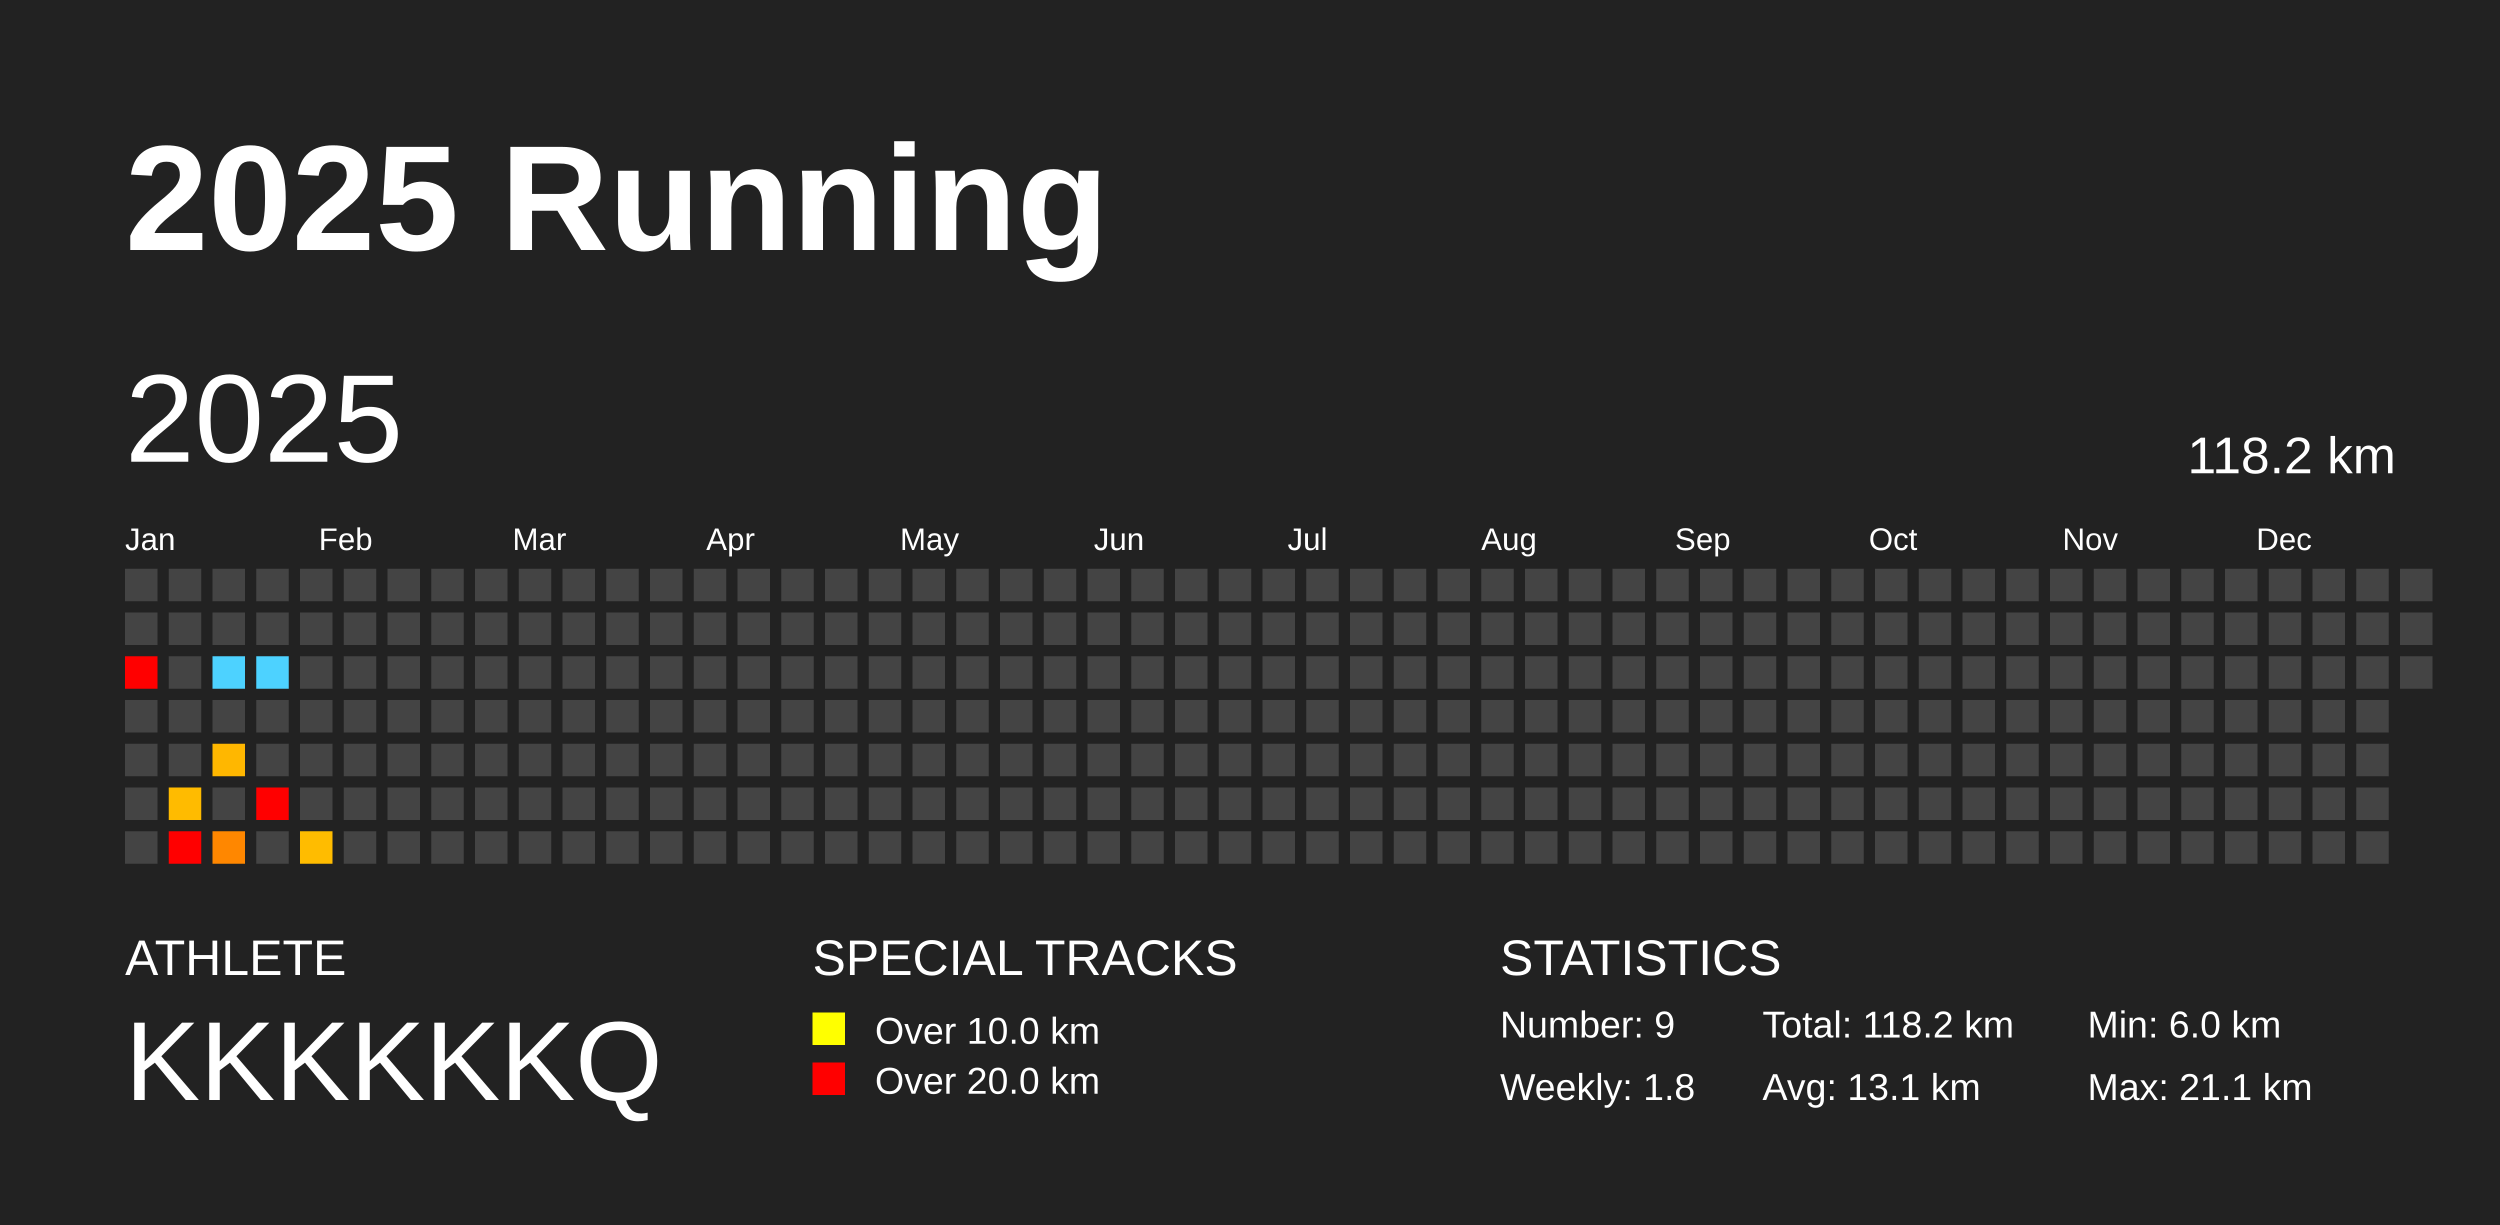
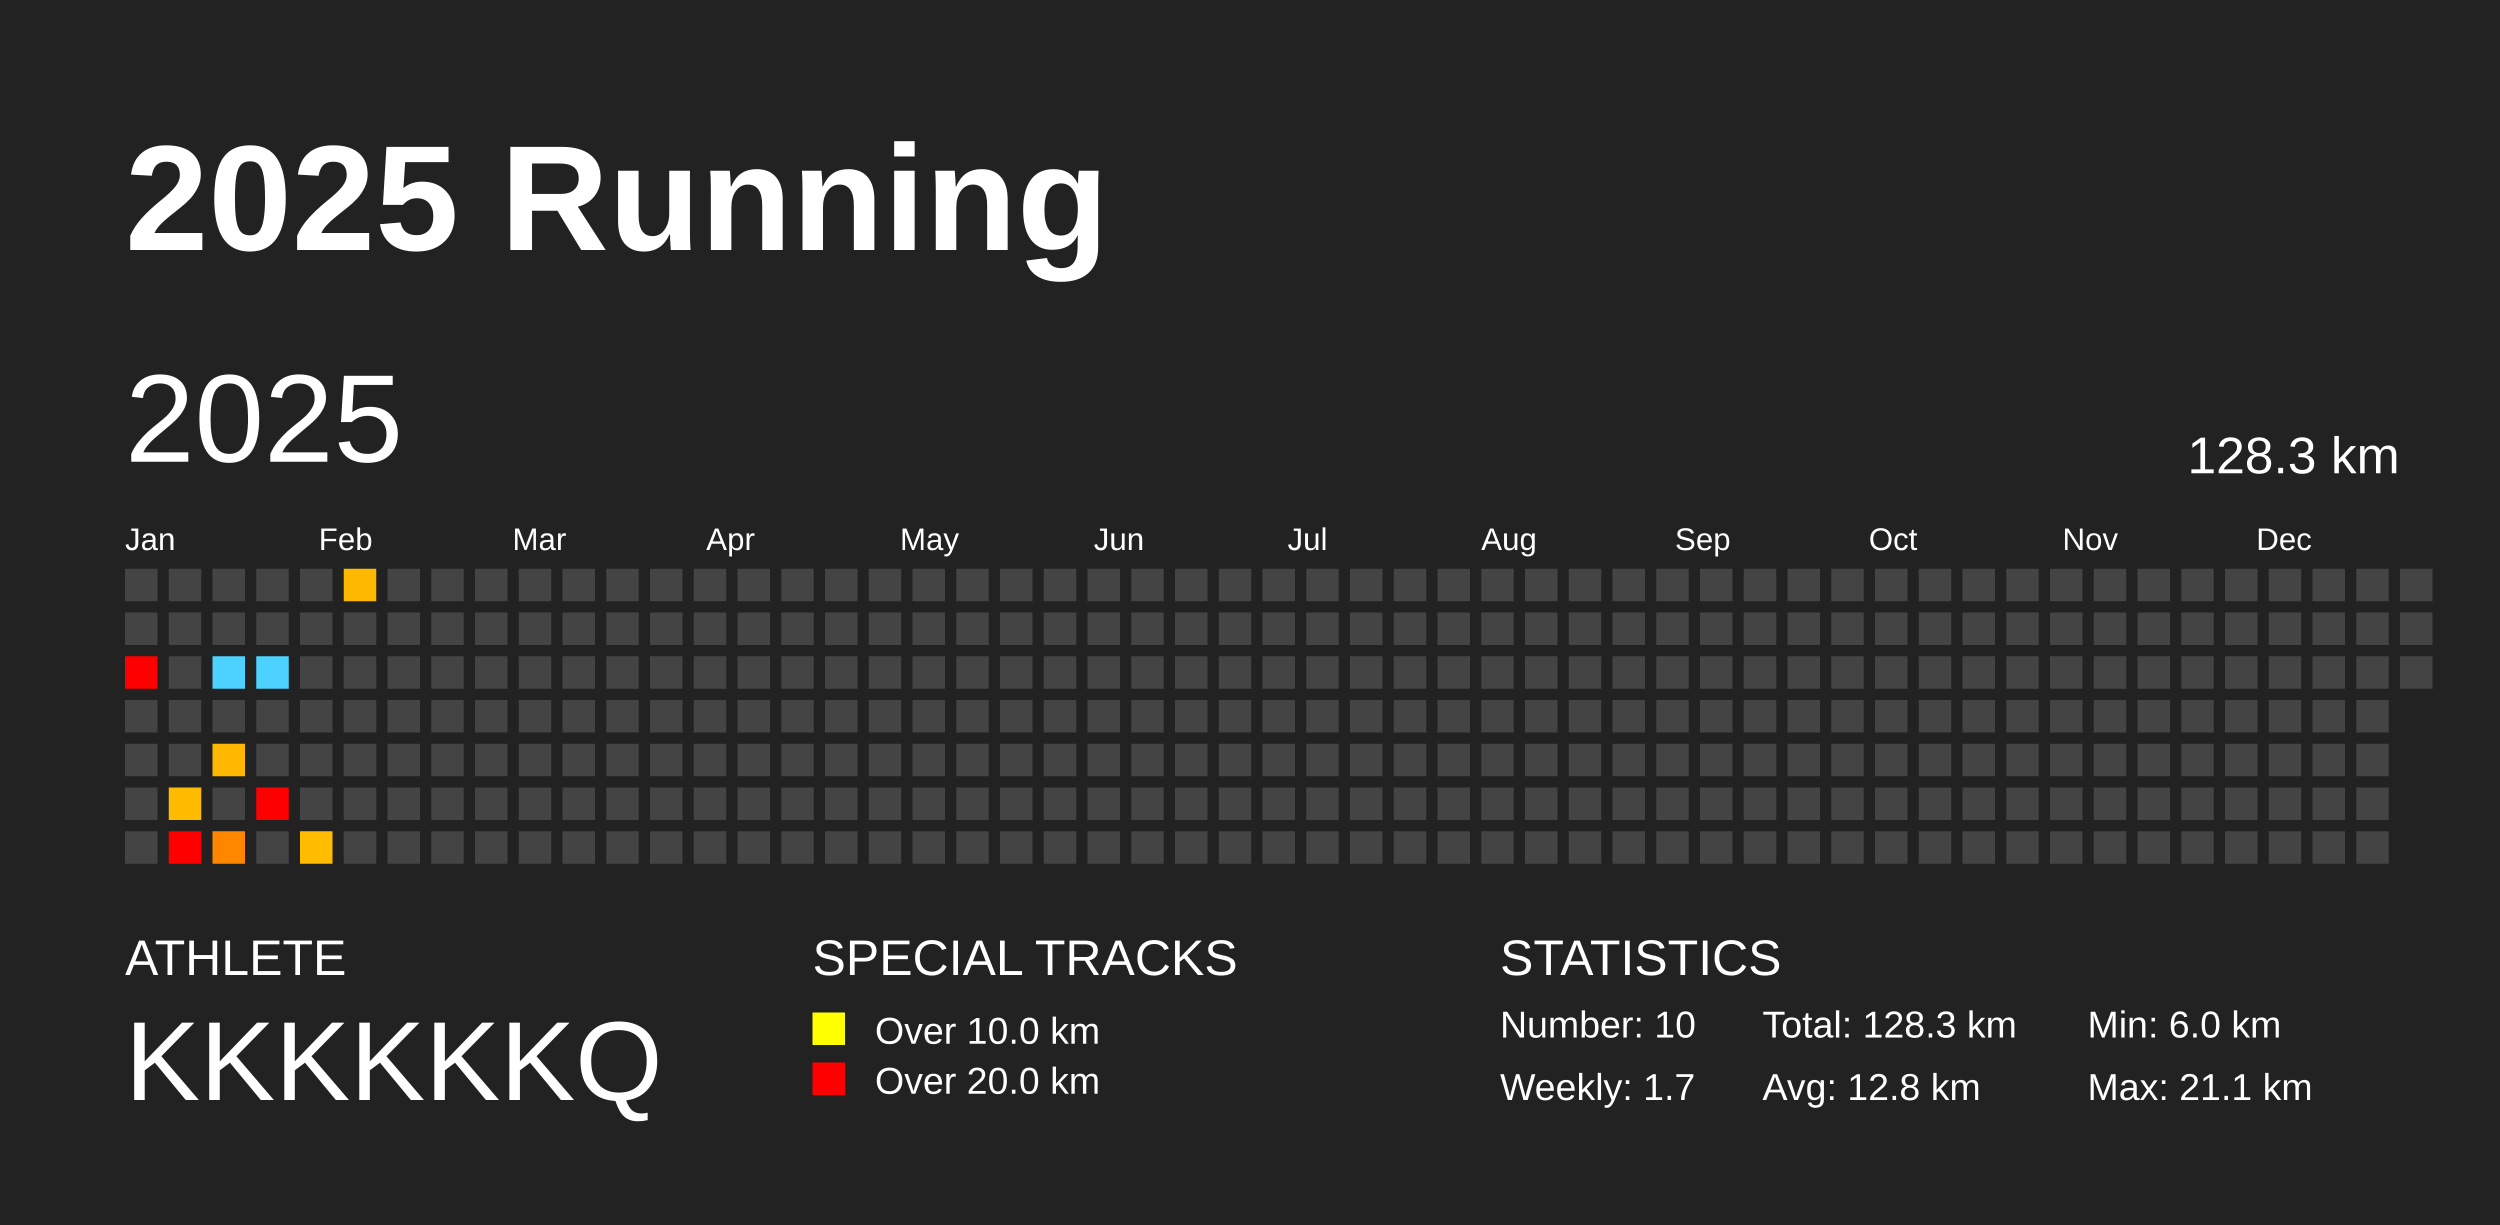
<svg xmlns="http://www.w3.org/2000/svg" baseProfile="full" height="98mm" version="1.1" viewBox="0,0,200,98" width="200mm">
  <defs />
  <rect fill="#222222" height="98" width="200" x="0" y="0" />
  <text fill="#FFFFFF" style="font-size:12px; font-family:Arial; font-weight:bold;" x="10" y="20">2025 Running</text>
  <text fill="#FFFFFF" style="font-size:4px; font-family:Arial" x="10" y="78">ATHLETE</text>
  <text fill="#FFFFFF" style="font-size:9px; font-family:Arial" x="10" y="88">KKKKKKQ</text>
  <text fill="#FFFFFF" style="font-size:4px; font-family:Arial" x="65" y="78">SPECIAL TRACKS</text>
  <rect fill="yellow" height="2.6" width="2.6" x="65" y="81" />
  <text fill="#FFFFFF" style="font-size:3px; font-family:Arial" x="70" y="83.5">Over 10.0 km</text>
  <rect fill="red" height="2.6" width="2.6" x="65" y="85" />
  <text fill="#FFFFFF" style="font-size:3px; font-family:Arial" x="70" y="87.5">Over 20.0 km</text>
  <text fill="#FFFFFF" style="font-size:4px; font-family:Arial" x="120" y="78">STATISTICS</text>
-   <text fill="#FFFFFF" style="font-size:3px; font-family:Arial" x="120" y="83">Number: 9</text>
-   <text fill="#FFFFFF" style="font-size:3px; font-family:Arial" x="120" y="88">Weekly: 1.8</text>
-   <text fill="#FFFFFF" style="font-size:3px; font-family:Arial" x="141" y="83">Total: 118.2 km</text>
-   <text fill="#FFFFFF" style="font-size:3px; font-family:Arial" x="141" y="88">Avg: 13.1 km</text>
+   <text fill="#FFFFFF" style="font-size:3px; font-family:Arial" x="120" y="83">Number: 10</text>
+   <text fill="#FFFFFF" style="font-size:3px; font-family:Arial" x="120" y="88">Weekly: 1.7</text>
+   <text fill="#FFFFFF" style="font-size:3px; font-family:Arial" x="141" y="83">Total: 128.3 km</text>
+   <text fill="#FFFFFF" style="font-size:3px; font-family:Arial" x="141" y="88">Avg: 12.8 km</text>
  <text fill="#FFFFFF" style="font-size:3px; font-family:Arial" x="167" y="83">Min: 6.0 km</text>
  <text fill="#FFFFFF" style="font-size:3px; font-family:Arial" x="167" y="88">Max: 21.1 km</text>
  <text dominant-baseline="hanging" fill="#FFFFFF" style="font-size:10.0px; font-family:Arial;" x="10" y="30">2025</text>
-   <text dominant-baseline="hanging" fill="#FFFFFF" style="font-size:4.125px; font-family:Arial;" x="175" y="35">118.2 km</text>
+   <text dominant-baseline="hanging" fill="#FFFFFF" style="font-size:4.125px; font-family:Arial;" x="175" y="35">128.3 km</text>
  <text fill="#FFFFFF" style="font-size:2.5px; font-family:Arial" x="10.0" y="44">Jan</text>
  <text fill="#FFFFFF" style="font-size:2.5px; font-family:Arial" x="25.5" y="44">Feb</text>
  <text fill="#FFFFFF" style="font-size:2.5px; font-family:Arial" x="41.0" y="44">Mar</text>
  <text fill="#FFFFFF" style="font-size:2.5px; font-family:Arial" x="56.5" y="44">Apr</text>
  <text fill="#FFFFFF" style="font-size:2.5px; font-family:Arial" x="72.0" y="44">May</text>
  <text fill="#FFFFFF" style="font-size:2.5px; font-family:Arial" x="87.5" y="44">Jun</text>
  <text fill="#FFFFFF" style="font-size:2.5px; font-family:Arial" x="103.0" y="44">Jul</text>
  <text fill="#FFFFFF" style="font-size:2.5px; font-family:Arial" x="118.5" y="44">Aug</text>
  <text fill="#FFFFFF" style="font-size:2.5px; font-family:Arial" x="134.0" y="44">Sep</text>
  <text fill="#FFFFFF" style="font-size:2.5px; font-family:Arial" x="149.5" y="44">Oct</text>
  <text fill="#FFFFFF" style="font-size:2.5px; font-family:Arial" x="165.0" y="44">Nov</text>
  <text fill="#FFFFFF" style="font-size:2.5px; font-family:Arial" x="180.5" y="44">Dec</text>
  <rect fill="#444444" height="2.6" width="2.6" x="10.0" y="45.5" />
  <rect fill="#444444" height="2.6" width="2.6" x="10.0" y="49.0" />
  <rect fill="red" height="2.6" width="2.6" x="10.0" y="52.5" />
  <rect fill="#444444" height="2.6" width="2.6" x="10.0" y="56.0" />
  <rect fill="#444444" height="2.6" width="2.6" x="10.0" y="59.5" />
  <rect fill="#444444" height="2.6" width="2.6" x="10.0" y="63.0" />
  <rect fill="#444444" height="2.6" width="2.6" x="10.0" y="66.5" />
  <rect fill="#444444" height="2.6" width="2.6" x="13.5" y="45.5" />
  <rect fill="#444444" height="2.6" width="2.6" x="13.5" y="49.0" />
  <rect fill="#444444" height="2.6" width="2.6" x="13.5" y="52.5" />
  <rect fill="#444444" height="2.6" width="2.6" x="13.5" y="56.0" />
  <rect fill="#444444" height="2.6" width="2.6" x="13.5" y="59.5" />
  <rect fill="#ffbb00" height="2.6" width="2.6" x="13.5" y="63.0" />
  <rect fill="red" height="2.6" width="2.6" x="13.5" y="66.5" />
  <rect fill="#444444" height="2.6" width="2.6" x="17.0" y="45.5" />
  <rect fill="#444444" height="2.6" width="2.6" x="17.0" y="49.0" />
  <rect fill="#4dd2ff" height="2.6" width="2.6" x="17.0" y="52.5" />
  <rect fill="#444444" height="2.6" width="2.6" x="17.0" y="56.0" />
  <rect fill="#ffb700" height="2.6" width="2.6" x="17.0" y="59.5" />
  <rect fill="#444444" height="2.6" width="2.6" x="17.0" y="63.0" />
  <rect fill="#ff8700" height="2.6" width="2.6" x="17.0" y="66.5" />
  <rect fill="#444444" height="2.6" width="2.6" x="20.5" y="45.5" />
  <rect fill="#444444" height="2.6" width="2.6" x="20.5" y="49.0" />
  <rect fill="#4dd2ff" height="2.6" width="2.6" x="20.5" y="52.5" />
  <rect fill="#444444" height="2.6" width="2.6" x="20.5" y="56.0" />
  <rect fill="#444444" height="2.6" width="2.6" x="20.5" y="59.5" />
  <rect fill="red" height="2.6" width="2.6" x="20.5" y="63.0" />
  <rect fill="#444444" height="2.6" width="2.6" x="20.5" y="66.5" />
  <rect fill="#444444" height="2.6" width="2.6" x="24.0" y="45.5" />
  <rect fill="#444444" height="2.6" width="2.6" x="24.0" y="49.0" />
  <rect fill="#444444" height="2.6" width="2.6" x="24.0" y="52.5" />
  <rect fill="#444444" height="2.6" width="2.6" x="24.0" y="56.0" />
  <rect fill="#444444" height="2.6" width="2.6" x="24.0" y="59.5" />
  <rect fill="#444444" height="2.6" width="2.6" x="24.0" y="63.0" />
  <rect fill="#ffbc00" height="2.6" width="2.6" x="24.0" y="66.5" />
-   <rect fill="#444444" height="2.6" width="2.6" x="27.5" y="45.5" />
+   <rect fill="#ffba00" height="2.6" width="2.6" x="27.5" y="45.5" />
  <rect fill="#444444" height="2.6" width="2.6" x="27.5" y="49.0" />
  <rect fill="#444444" height="2.6" width="2.6" x="27.5" y="52.5" />
  <rect fill="#444444" height="2.6" width="2.6" x="27.5" y="56.0" />
  <rect fill="#444444" height="2.6" width="2.6" x="27.5" y="59.5" />
  <rect fill="#444444" height="2.6" width="2.6" x="27.5" y="63.0" />
  <rect fill="#444444" height="2.6" width="2.6" x="27.5" y="66.5" />
  <rect fill="#444444" height="2.6" width="2.6" x="31.0" y="45.5" />
  <rect fill="#444444" height="2.6" width="2.6" x="31.0" y="49.0" />
  <rect fill="#444444" height="2.6" width="2.6" x="31.0" y="52.5" />
  <rect fill="#444444" height="2.6" width="2.6" x="31.0" y="56.0" />
  <rect fill="#444444" height="2.6" width="2.6" x="31.0" y="59.5" />
  <rect fill="#444444" height="2.6" width="2.6" x="31.0" y="63.0" />
  <rect fill="#444444" height="2.6" width="2.6" x="31.0" y="66.5" />
  <rect fill="#444444" height="2.6" width="2.6" x="34.5" y="45.5" />
  <rect fill="#444444" height="2.6" width="2.6" x="34.5" y="49.0" />
  <rect fill="#444444" height="2.6" width="2.6" x="34.5" y="52.5" />
  <rect fill="#444444" height="2.6" width="2.6" x="34.5" y="56.0" />
  <rect fill="#444444" height="2.6" width="2.6" x="34.5" y="59.5" />
  <rect fill="#444444" height="2.6" width="2.6" x="34.5" y="63.0" />
  <rect fill="#444444" height="2.6" width="2.6" x="34.5" y="66.5" />
  <rect fill="#444444" height="2.6" width="2.6" x="38.0" y="45.5" />
  <rect fill="#444444" height="2.6" width="2.6" x="38.0" y="49.0" />
  <rect fill="#444444" height="2.6" width="2.6" x="38.0" y="52.5" />
  <rect fill="#444444" height="2.6" width="2.6" x="38.0" y="56.0" />
  <rect fill="#444444" height="2.6" width="2.6" x="38.0" y="59.5" />
  <rect fill="#444444" height="2.6" width="2.6" x="38.0" y="63.0" />
  <rect fill="#444444" height="2.6" width="2.6" x="38.0" y="66.5" />
  <rect fill="#444444" height="2.6" width="2.6" x="41.5" y="45.5" />
  <rect fill="#444444" height="2.6" width="2.6" x="41.5" y="49.0" />
  <rect fill="#444444" height="2.6" width="2.6" x="41.5" y="52.5" />
  <rect fill="#444444" height="2.6" width="2.6" x="41.5" y="56.0" />
  <rect fill="#444444" height="2.6" width="2.6" x="41.5" y="59.5" />
  <rect fill="#444444" height="2.6" width="2.6" x="41.5" y="63.0" />
  <rect fill="#444444" height="2.6" width="2.6" x="41.5" y="66.5" />
  <rect fill="#444444" height="2.6" width="2.6" x="45.0" y="45.5" />
  <rect fill="#444444" height="2.6" width="2.6" x="45.0" y="49.0" />
  <rect fill="#444444" height="2.6" width="2.6" x="45.0" y="52.5" />
  <rect fill="#444444" height="2.6" width="2.6" x="45.0" y="56.0" />
  <rect fill="#444444" height="2.6" width="2.6" x="45.0" y="59.5" />
  <rect fill="#444444" height="2.6" width="2.6" x="45.0" y="63.0" />
  <rect fill="#444444" height="2.6" width="2.6" x="45.0" y="66.5" />
  <rect fill="#444444" height="2.6" width="2.6" x="48.5" y="45.5" />
  <rect fill="#444444" height="2.6" width="2.6" x="48.5" y="49.0" />
  <rect fill="#444444" height="2.6" width="2.6" x="48.5" y="52.5" />
  <rect fill="#444444" height="2.6" width="2.6" x="48.5" y="56.0" />
  <rect fill="#444444" height="2.6" width="2.6" x="48.5" y="59.5" />
  <rect fill="#444444" height="2.6" width="2.6" x="48.5" y="63.0" />
  <rect fill="#444444" height="2.6" width="2.6" x="48.5" y="66.5" />
  <rect fill="#444444" height="2.6" width="2.6" x="52.0" y="45.5" />
  <rect fill="#444444" height="2.6" width="2.6" x="52.0" y="49.0" />
  <rect fill="#444444" height="2.6" width="2.6" x="52.0" y="52.5" />
  <rect fill="#444444" height="2.6" width="2.6" x="52.0" y="56.0" />
  <rect fill="#444444" height="2.6" width="2.6" x="52.0" y="59.5" />
  <rect fill="#444444" height="2.6" width="2.6" x="52.0" y="63.0" />
  <rect fill="#444444" height="2.6" width="2.6" x="52.0" y="66.5" />
  <rect fill="#444444" height="2.6" width="2.6" x="55.5" y="45.5" />
  <rect fill="#444444" height="2.6" width="2.6" x="55.5" y="49.0" />
  <rect fill="#444444" height="2.6" width="2.6" x="55.5" y="52.5" />
  <rect fill="#444444" height="2.6" width="2.6" x="55.5" y="56.0" />
  <rect fill="#444444" height="2.6" width="2.6" x="55.5" y="59.5" />
  <rect fill="#444444" height="2.6" width="2.6" x="55.5" y="63.0" />
  <rect fill="#444444" height="2.6" width="2.6" x="55.5" y="66.5" />
  <rect fill="#444444" height="2.6" width="2.6" x="59.0" y="45.5" />
  <rect fill="#444444" height="2.6" width="2.6" x="59.0" y="49.0" />
  <rect fill="#444444" height="2.6" width="2.6" x="59.0" y="52.5" />
  <rect fill="#444444" height="2.6" width="2.6" x="59.0" y="56.0" />
  <rect fill="#444444" height="2.6" width="2.6" x="59.0" y="59.5" />
  <rect fill="#444444" height="2.6" width="2.6" x="59.0" y="63.0" />
  <rect fill="#444444" height="2.6" width="2.6" x="59.0" y="66.5" />
  <rect fill="#444444" height="2.6" width="2.6" x="62.5" y="45.5" />
  <rect fill="#444444" height="2.6" width="2.6" x="62.5" y="49.0" />
  <rect fill="#444444" height="2.6" width="2.6" x="62.5" y="52.5" />
  <rect fill="#444444" height="2.6" width="2.6" x="62.5" y="56.0" />
  <rect fill="#444444" height="2.6" width="2.6" x="62.5" y="59.5" />
  <rect fill="#444444" height="2.6" width="2.6" x="62.5" y="63.0" />
  <rect fill="#444444" height="2.6" width="2.6" x="62.5" y="66.5" />
  <rect fill="#444444" height="2.6" width="2.6" x="66.0" y="45.5" />
  <rect fill="#444444" height="2.6" width="2.6" x="66.0" y="49.0" />
  <rect fill="#444444" height="2.6" width="2.6" x="66.0" y="52.5" />
  <rect fill="#444444" height="2.6" width="2.6" x="66.0" y="56.0" />
  <rect fill="#444444" height="2.6" width="2.6" x="66.0" y="59.5" />
  <rect fill="#444444" height="2.6" width="2.6" x="66.0" y="63.0" />
  <rect fill="#444444" height="2.6" width="2.6" x="66.0" y="66.5" />
  <rect fill="#444444" height="2.6" width="2.6" x="69.5" y="45.5" />
  <rect fill="#444444" height="2.6" width="2.6" x="69.5" y="49.0" />
  <rect fill="#444444" height="2.6" width="2.6" x="69.5" y="52.5" />
  <rect fill="#444444" height="2.6" width="2.6" x="69.5" y="56.0" />
  <rect fill="#444444" height="2.6" width="2.6" x="69.5" y="59.5" />
  <rect fill="#444444" height="2.6" width="2.6" x="69.5" y="63.0" />
  <rect fill="#444444" height="2.6" width="2.6" x="69.5" y="66.5" />
  <rect fill="#444444" height="2.6" width="2.6" x="73.0" y="45.5" />
  <rect fill="#444444" height="2.6" width="2.6" x="73.0" y="49.0" />
  <rect fill="#444444" height="2.6" width="2.6" x="73.0" y="52.5" />
  <rect fill="#444444" height="2.6" width="2.6" x="73.0" y="56.0" />
  <rect fill="#444444" height="2.6" width="2.6" x="73.0" y="59.5" />
  <rect fill="#444444" height="2.6" width="2.6" x="73.0" y="63.0" />
  <rect fill="#444444" height="2.6" width="2.6" x="73.0" y="66.5" />
  <rect fill="#444444" height="2.6" width="2.6" x="76.5" y="45.5" />
  <rect fill="#444444" height="2.6" width="2.6" x="76.5" y="49.0" />
  <rect fill="#444444" height="2.6" width="2.6" x="76.5" y="52.5" />
  <rect fill="#444444" height="2.6" width="2.6" x="76.5" y="56.0" />
  <rect fill="#444444" height="2.6" width="2.6" x="76.5" y="59.5" />
  <rect fill="#444444" height="2.6" width="2.6" x="76.5" y="63.0" />
  <rect fill="#444444" height="2.6" width="2.6" x="76.5" y="66.5" />
  <rect fill="#444444" height="2.6" width="2.6" x="80.0" y="45.5" />
  <rect fill="#444444" height="2.6" width="2.6" x="80.0" y="49.0" />
  <rect fill="#444444" height="2.6" width="2.6" x="80.0" y="52.5" />
  <rect fill="#444444" height="2.6" width="2.6" x="80.0" y="56.0" />
  <rect fill="#444444" height="2.6" width="2.6" x="80.0" y="59.5" />
  <rect fill="#444444" height="2.6" width="2.6" x="80.0" y="63.0" />
  <rect fill="#444444" height="2.6" width="2.6" x="80.0" y="66.5" />
  <rect fill="#444444" height="2.6" width="2.6" x="83.5" y="45.5" />
  <rect fill="#444444" height="2.6" width="2.6" x="83.5" y="49.0" />
  <rect fill="#444444" height="2.6" width="2.6" x="83.5" y="52.5" />
  <rect fill="#444444" height="2.6" width="2.6" x="83.5" y="56.0" />
  <rect fill="#444444" height="2.6" width="2.6" x="83.5" y="59.5" />
  <rect fill="#444444" height="2.6" width="2.6" x="83.5" y="63.0" />
  <rect fill="#444444" height="2.6" width="2.6" x="83.5" y="66.5" />
  <rect fill="#444444" height="2.6" width="2.6" x="87.0" y="45.5" />
  <rect fill="#444444" height="2.6" width="2.6" x="87.0" y="49.0" />
  <rect fill="#444444" height="2.6" width="2.6" x="87.0" y="52.5" />
  <rect fill="#444444" height="2.6" width="2.6" x="87.0" y="56.0" />
  <rect fill="#444444" height="2.6" width="2.6" x="87.0" y="59.5" />
  <rect fill="#444444" height="2.6" width="2.6" x="87.0" y="63.0" />
  <rect fill="#444444" height="2.6" width="2.6" x="87.0" y="66.5" />
  <rect fill="#444444" height="2.6" width="2.6" x="90.5" y="45.5" />
  <rect fill="#444444" height="2.6" width="2.6" x="90.5" y="49.0" />
  <rect fill="#444444" height="2.6" width="2.6" x="90.5" y="52.5" />
  <rect fill="#444444" height="2.6" width="2.6" x="90.5" y="56.0" />
  <rect fill="#444444" height="2.6" width="2.6" x="90.5" y="59.5" />
  <rect fill="#444444" height="2.6" width="2.6" x="90.5" y="63.0" />
  <rect fill="#444444" height="2.6" width="2.6" x="90.5" y="66.5" />
  <rect fill="#444444" height="2.6" width="2.6" x="94.0" y="45.5" />
  <rect fill="#444444" height="2.6" width="2.6" x="94.0" y="49.0" />
  <rect fill="#444444" height="2.6" width="2.6" x="94.0" y="52.5" />
  <rect fill="#444444" height="2.6" width="2.6" x="94.0" y="56.0" />
  <rect fill="#444444" height="2.6" width="2.6" x="94.0" y="59.5" />
  <rect fill="#444444" height="2.6" width="2.6" x="94.0" y="63.0" />
  <rect fill="#444444" height="2.6" width="2.6" x="94.0" y="66.5" />
  <rect fill="#444444" height="2.6" width="2.6" x="97.5" y="45.5" />
  <rect fill="#444444" height="2.6" width="2.6" x="97.5" y="49.0" />
  <rect fill="#444444" height="2.6" width="2.6" x="97.5" y="52.5" />
  <rect fill="#444444" height="2.6" width="2.6" x="97.5" y="56.0" />
  <rect fill="#444444" height="2.6" width="2.6" x="97.5" y="59.5" />
  <rect fill="#444444" height="2.6" width="2.6" x="97.5" y="63.0" />
  <rect fill="#444444" height="2.6" width="2.6" x="97.5" y="66.5" />
  <rect fill="#444444" height="2.6" width="2.6" x="101.0" y="45.5" />
  <rect fill="#444444" height="2.6" width="2.6" x="101.0" y="49.0" />
  <rect fill="#444444" height="2.6" width="2.6" x="101.0" y="52.5" />
  <rect fill="#444444" height="2.6" width="2.6" x="101.0" y="56.0" />
  <rect fill="#444444" height="2.6" width="2.6" x="101.0" y="59.5" />
  <rect fill="#444444" height="2.6" width="2.6" x="101.0" y="63.0" />
  <rect fill="#444444" height="2.6" width="2.6" x="101.0" y="66.5" />
  <rect fill="#444444" height="2.6" width="2.6" x="104.5" y="45.5" />
  <rect fill="#444444" height="2.6" width="2.6" x="104.5" y="49.0" />
  <rect fill="#444444" height="2.6" width="2.6" x="104.5" y="52.5" />
  <rect fill="#444444" height="2.6" width="2.6" x="104.5" y="56.0" />
  <rect fill="#444444" height="2.6" width="2.6" x="104.5" y="59.5" />
  <rect fill="#444444" height="2.6" width="2.6" x="104.5" y="63.0" />
  <rect fill="#444444" height="2.6" width="2.6" x="104.5" y="66.5" />
  <rect fill="#444444" height="2.6" width="2.6" x="108.0" y="45.5" />
  <rect fill="#444444" height="2.6" width="2.6" x="108.0" y="49.0" />
  <rect fill="#444444" height="2.6" width="2.6" x="108.0" y="52.5" />
  <rect fill="#444444" height="2.6" width="2.6" x="108.0" y="56.0" />
  <rect fill="#444444" height="2.6" width="2.6" x="108.0" y="59.5" />
  <rect fill="#444444" height="2.6" width="2.6" x="108.0" y="63.0" />
  <rect fill="#444444" height="2.6" width="2.6" x="108.0" y="66.5" />
  <rect fill="#444444" height="2.6" width="2.6" x="111.5" y="45.5" />
  <rect fill="#444444" height="2.6" width="2.6" x="111.5" y="49.0" />
  <rect fill="#444444" height="2.6" width="2.6" x="111.5" y="52.5" />
  <rect fill="#444444" height="2.6" width="2.6" x="111.5" y="56.0" />
  <rect fill="#444444" height="2.6" width="2.6" x="111.5" y="59.5" />
  <rect fill="#444444" height="2.6" width="2.6" x="111.5" y="63.0" />
  <rect fill="#444444" height="2.6" width="2.6" x="111.5" y="66.5" />
  <rect fill="#444444" height="2.6" width="2.6" x="115.0" y="45.5" />
  <rect fill="#444444" height="2.6" width="2.6" x="115.0" y="49.0" />
  <rect fill="#444444" height="2.6" width="2.6" x="115.0" y="52.5" />
  <rect fill="#444444" height="2.6" width="2.6" x="115.0" y="56.0" />
  <rect fill="#444444" height="2.6" width="2.6" x="115.0" y="59.5" />
  <rect fill="#444444" height="2.6" width="2.6" x="115.0" y="63.0" />
  <rect fill="#444444" height="2.6" width="2.6" x="115.0" y="66.5" />
  <rect fill="#444444" height="2.6" width="2.6" x="118.5" y="45.5" />
  <rect fill="#444444" height="2.6" width="2.6" x="118.5" y="49.0" />
  <rect fill="#444444" height="2.6" width="2.6" x="118.5" y="52.5" />
  <rect fill="#444444" height="2.6" width="2.6" x="118.5" y="56.0" />
  <rect fill="#444444" height="2.6" width="2.6" x="118.5" y="59.5" />
  <rect fill="#444444" height="2.6" width="2.6" x="118.5" y="63.0" />
  <rect fill="#444444" height="2.6" width="2.6" x="118.5" y="66.5" />
  <rect fill="#444444" height="2.6" width="2.6" x="122.0" y="45.5" />
  <rect fill="#444444" height="2.6" width="2.6" x="122.0" y="49.0" />
  <rect fill="#444444" height="2.6" width="2.6" x="122.0" y="52.5" />
  <rect fill="#444444" height="2.6" width="2.6" x="122.0" y="56.0" />
  <rect fill="#444444" height="2.6" width="2.6" x="122.0" y="59.5" />
  <rect fill="#444444" height="2.6" width="2.6" x="122.0" y="63.0" />
  <rect fill="#444444" height="2.6" width="2.6" x="122.0" y="66.5" />
  <rect fill="#444444" height="2.6" width="2.6" x="125.5" y="45.5" />
  <rect fill="#444444" height="2.6" width="2.6" x="125.5" y="49.0" />
  <rect fill="#444444" height="2.6" width="2.6" x="125.5" y="52.5" />
  <rect fill="#444444" height="2.6" width="2.6" x="125.5" y="56.0" />
  <rect fill="#444444" height="2.6" width="2.6" x="125.5" y="59.5" />
  <rect fill="#444444" height="2.6" width="2.6" x="125.5" y="63.0" />
  <rect fill="#444444" height="2.6" width="2.6" x="125.5" y="66.5" />
  <rect fill="#444444" height="2.6" width="2.6" x="129.0" y="45.5" />
  <rect fill="#444444" height="2.6" width="2.6" x="129.0" y="49.0" />
  <rect fill="#444444" height="2.6" width="2.6" x="129.0" y="52.5" />
  <rect fill="#444444" height="2.6" width="2.6" x="129.0" y="56.0" />
  <rect fill="#444444" height="2.6" width="2.6" x="129.0" y="59.5" />
  <rect fill="#444444" height="2.6" width="2.6" x="129.0" y="63.0" />
  <rect fill="#444444" height="2.6" width="2.6" x="129.0" y="66.5" />
  <rect fill="#444444" height="2.6" width="2.6" x="132.5" y="45.5" />
  <rect fill="#444444" height="2.6" width="2.6" x="132.5" y="49.0" />
  <rect fill="#444444" height="2.6" width="2.6" x="132.5" y="52.5" />
  <rect fill="#444444" height="2.6" width="2.6" x="132.5" y="56.0" />
  <rect fill="#444444" height="2.6" width="2.6" x="132.5" y="59.5" />
  <rect fill="#444444" height="2.6" width="2.6" x="132.5" y="63.0" />
  <rect fill="#444444" height="2.6" width="2.6" x="132.5" y="66.5" />
  <rect fill="#444444" height="2.6" width="2.6" x="136.0" y="45.5" />
  <rect fill="#444444" height="2.6" width="2.6" x="136.0" y="49.0" />
  <rect fill="#444444" height="2.6" width="2.6" x="136.0" y="52.5" />
  <rect fill="#444444" height="2.6" width="2.6" x="136.0" y="56.0" />
  <rect fill="#444444" height="2.6" width="2.6" x="136.0" y="59.5" />
  <rect fill="#444444" height="2.6" width="2.6" x="136.0" y="63.0" />
  <rect fill="#444444" height="2.6" width="2.6" x="136.0" y="66.5" />
  <rect fill="#444444" height="2.6" width="2.6" x="139.5" y="45.5" />
  <rect fill="#444444" height="2.6" width="2.6" x="139.5" y="49.0" />
  <rect fill="#444444" height="2.6" width="2.6" x="139.5" y="52.5" />
  <rect fill="#444444" height="2.6" width="2.6" x="139.5" y="56.0" />
  <rect fill="#444444" height="2.6" width="2.6" x="139.5" y="59.5" />
  <rect fill="#444444" height="2.6" width="2.6" x="139.5" y="63.0" />
  <rect fill="#444444" height="2.6" width="2.6" x="139.5" y="66.5" />
  <rect fill="#444444" height="2.6" width="2.6" x="143.0" y="45.5" />
  <rect fill="#444444" height="2.6" width="2.6" x="143.0" y="49.0" />
  <rect fill="#444444" height="2.6" width="2.6" x="143.0" y="52.5" />
  <rect fill="#444444" height="2.6" width="2.6" x="143.0" y="56.0" />
  <rect fill="#444444" height="2.6" width="2.6" x="143.0" y="59.5" />
  <rect fill="#444444" height="2.6" width="2.6" x="143.0" y="63.0" />
  <rect fill="#444444" height="2.6" width="2.6" x="143.0" y="66.5" />
  <rect fill="#444444" height="2.6" width="2.6" x="146.5" y="45.5" />
  <rect fill="#444444" height="2.6" width="2.6" x="146.5" y="49.0" />
  <rect fill="#444444" height="2.6" width="2.6" x="146.5" y="52.5" />
  <rect fill="#444444" height="2.6" width="2.6" x="146.5" y="56.0" />
  <rect fill="#444444" height="2.6" width="2.6" x="146.5" y="59.5" />
  <rect fill="#444444" height="2.6" width="2.6" x="146.5" y="63.0" />
  <rect fill="#444444" height="2.6" width="2.6" x="146.5" y="66.5" />
  <rect fill="#444444" height="2.6" width="2.6" x="150.0" y="45.5" />
  <rect fill="#444444" height="2.6" width="2.6" x="150.0" y="49.0" />
  <rect fill="#444444" height="2.6" width="2.6" x="150.0" y="52.5" />
  <rect fill="#444444" height="2.6" width="2.6" x="150.0" y="56.0" />
  <rect fill="#444444" height="2.6" width="2.6" x="150.0" y="59.5" />
  <rect fill="#444444" height="2.6" width="2.6" x="150.0" y="63.0" />
  <rect fill="#444444" height="2.6" width="2.6" x="150.0" y="66.5" />
  <rect fill="#444444" height="2.6" width="2.6" x="153.5" y="45.5" />
  <rect fill="#444444" height="2.6" width="2.6" x="153.5" y="49.0" />
  <rect fill="#444444" height="2.6" width="2.6" x="153.5" y="52.5" />
  <rect fill="#444444" height="2.6" width="2.6" x="153.5" y="56.0" />
  <rect fill="#444444" height="2.6" width="2.6" x="153.5" y="59.5" />
  <rect fill="#444444" height="2.6" width="2.6" x="153.5" y="63.0" />
  <rect fill="#444444" height="2.6" width="2.6" x="153.5" y="66.5" />
  <rect fill="#444444" height="2.6" width="2.6" x="157.0" y="45.5" />
  <rect fill="#444444" height="2.6" width="2.6" x="157.0" y="49.0" />
  <rect fill="#444444" height="2.6" width="2.6" x="157.0" y="52.5" />
  <rect fill="#444444" height="2.6" width="2.6" x="157.0" y="56.0" />
  <rect fill="#444444" height="2.6" width="2.6" x="157.0" y="59.5" />
  <rect fill="#444444" height="2.6" width="2.6" x="157.0" y="63.0" />
  <rect fill="#444444" height="2.6" width="2.6" x="157.0" y="66.5" />
  <rect fill="#444444" height="2.6" width="2.6" x="160.5" y="45.5" />
  <rect fill="#444444" height="2.6" width="2.6" x="160.5" y="49.0" />
  <rect fill="#444444" height="2.6" width="2.6" x="160.5" y="52.5" />
  <rect fill="#444444" height="2.6" width="2.6" x="160.5" y="56.0" />
  <rect fill="#444444" height="2.6" width="2.6" x="160.5" y="59.5" />
  <rect fill="#444444" height="2.6" width="2.6" x="160.5" y="63.0" />
  <rect fill="#444444" height="2.6" width="2.6" x="160.5" y="66.5" />
  <rect fill="#444444" height="2.6" width="2.6" x="164.0" y="45.5" />
  <rect fill="#444444" height="2.6" width="2.6" x="164.0" y="49.0" />
  <rect fill="#444444" height="2.6" width="2.6" x="164.0" y="52.5" />
  <rect fill="#444444" height="2.6" width="2.6" x="164.0" y="56.0" />
  <rect fill="#444444" height="2.6" width="2.6" x="164.0" y="59.5" />
  <rect fill="#444444" height="2.6" width="2.6" x="164.0" y="63.0" />
  <rect fill="#444444" height="2.6" width="2.6" x="164.0" y="66.5" />
  <rect fill="#444444" height="2.6" width="2.6" x="167.5" y="45.5" />
  <rect fill="#444444" height="2.6" width="2.6" x="167.5" y="49.0" />
  <rect fill="#444444" height="2.6" width="2.6" x="167.5" y="52.5" />
  <rect fill="#444444" height="2.6" width="2.6" x="167.5" y="56.0" />
  <rect fill="#444444" height="2.6" width="2.6" x="167.5" y="59.5" />
  <rect fill="#444444" height="2.6" width="2.6" x="167.5" y="63.0" />
  <rect fill="#444444" height="2.6" width="2.6" x="167.5" y="66.5" />
  <rect fill="#444444" height="2.6" width="2.6" x="171.0" y="45.5" />
  <rect fill="#444444" height="2.6" width="2.6" x="171.0" y="49.0" />
  <rect fill="#444444" height="2.6" width="2.6" x="171.0" y="52.5" />
  <rect fill="#444444" height="2.6" width="2.6" x="171.0" y="56.0" />
  <rect fill="#444444" height="2.6" width="2.6" x="171.0" y="59.5" />
  <rect fill="#444444" height="2.6" width="2.6" x="171.0" y="63.0" />
  <rect fill="#444444" height="2.6" width="2.6" x="171.0" y="66.5" />
  <rect fill="#444444" height="2.6" width="2.6" x="174.5" y="45.5" />
  <rect fill="#444444" height="2.6" width="2.6" x="174.5" y="49.0" />
  <rect fill="#444444" height="2.6" width="2.6" x="174.5" y="52.5" />
  <rect fill="#444444" height="2.6" width="2.6" x="174.5" y="56.0" />
  <rect fill="#444444" height="2.6" width="2.6" x="174.5" y="59.5" />
  <rect fill="#444444" height="2.6" width="2.6" x="174.5" y="63.0" />
  <rect fill="#444444" height="2.6" width="2.6" x="174.5" y="66.5" />
  <rect fill="#444444" height="2.6" width="2.6" x="178.0" y="45.5" />
  <rect fill="#444444" height="2.6" width="2.6" x="178.0" y="49.0" />
  <rect fill="#444444" height="2.6" width="2.6" x="178.0" y="52.5" />
  <rect fill="#444444" height="2.6" width="2.6" x="178.0" y="56.0" />
  <rect fill="#444444" height="2.6" width="2.6" x="178.0" y="59.5" />
  <rect fill="#444444" height="2.6" width="2.6" x="178.0" y="63.0" />
  <rect fill="#444444" height="2.6" width="2.6" x="178.0" y="66.5" />
  <rect fill="#444444" height="2.6" width="2.6" x="181.5" y="45.5" />
  <rect fill="#444444" height="2.6" width="2.6" x="181.5" y="49.0" />
  <rect fill="#444444" height="2.6" width="2.6" x="181.5" y="52.5" />
  <rect fill="#444444" height="2.6" width="2.6" x="181.5" y="56.0" />
  <rect fill="#444444" height="2.6" width="2.6" x="181.5" y="59.5" />
  <rect fill="#444444" height="2.6" width="2.6" x="181.5" y="63.0" />
  <rect fill="#444444" height="2.6" width="2.6" x="181.5" y="66.5" />
  <rect fill="#444444" height="2.6" width="2.6" x="185.0" y="45.5" />
  <rect fill="#444444" height="2.6" width="2.6" x="185.0" y="49.0" />
  <rect fill="#444444" height="2.6" width="2.6" x="185.0" y="52.5" />
  <rect fill="#444444" height="2.6" width="2.6" x="185.0" y="56.0" />
  <rect fill="#444444" height="2.6" width="2.6" x="185.0" y="59.5" />
  <rect fill="#444444" height="2.6" width="2.6" x="185.0" y="63.0" />
  <rect fill="#444444" height="2.6" width="2.6" x="185.0" y="66.5" />
  <rect fill="#444444" height="2.6" width="2.6" x="188.5" y="45.5" />
  <rect fill="#444444" height="2.6" width="2.6" x="188.5" y="49.0" />
  <rect fill="#444444" height="2.6" width="2.6" x="188.5" y="52.5" />
  <rect fill="#444444" height="2.6" width="2.6" x="188.5" y="56.0" />
  <rect fill="#444444" height="2.6" width="2.6" x="188.5" y="59.5" />
  <rect fill="#444444" height="2.6" width="2.6" x="188.5" y="63.0" />
  <rect fill="#444444" height="2.6" width="2.6" x="188.5" y="66.5" />
  <rect fill="#444444" height="2.6" width="2.6" x="192.0" y="45.5" />
  <rect fill="#444444" height="2.6" width="2.6" x="192.0" y="49.0" />
  <rect fill="#444444" height="2.6" width="2.6" x="192.0" y="52.5" />
</svg>
